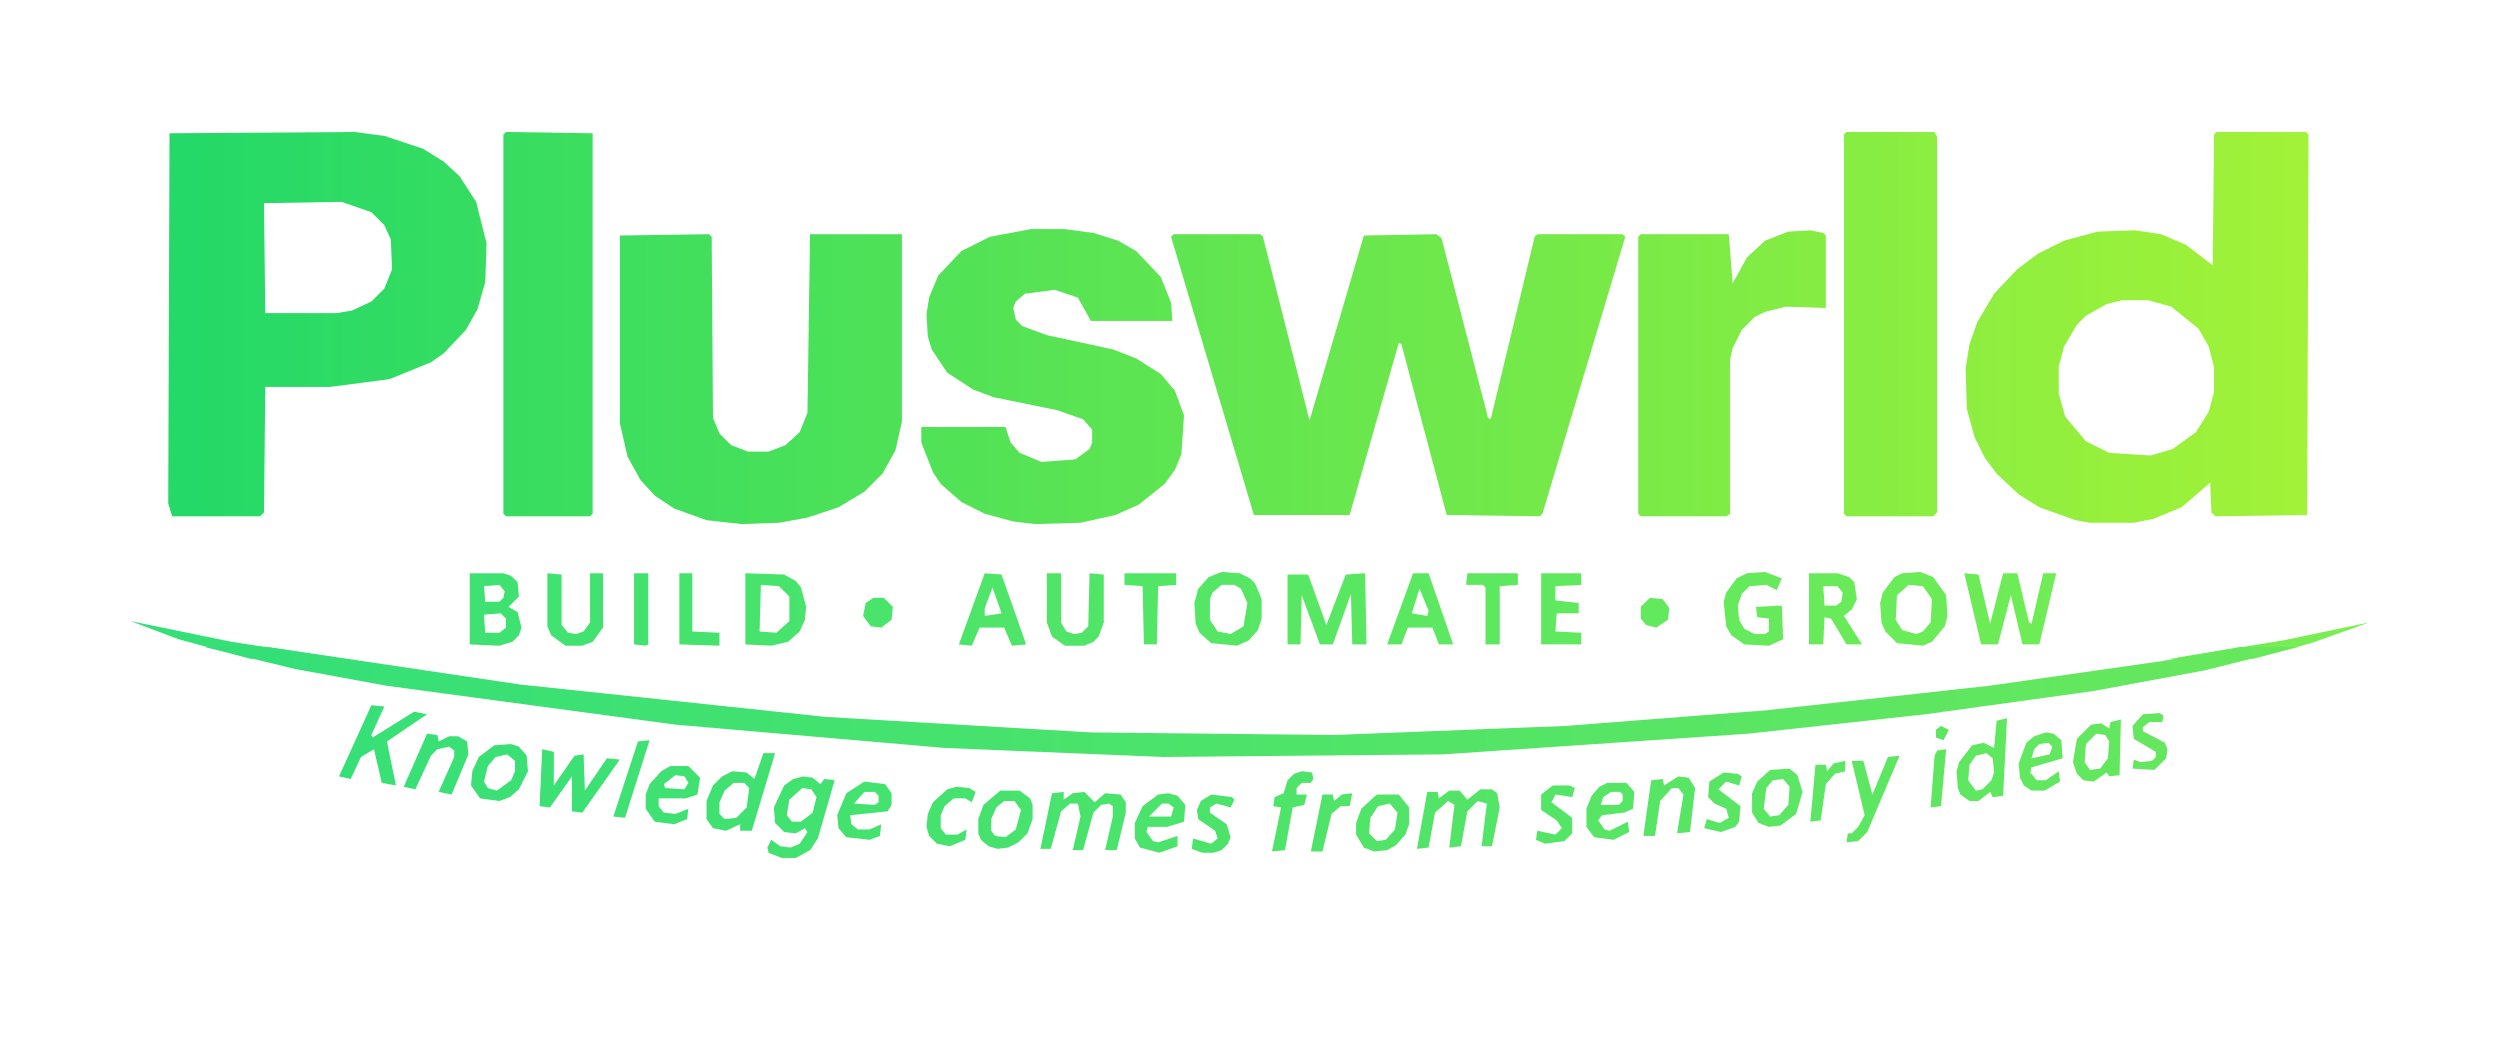
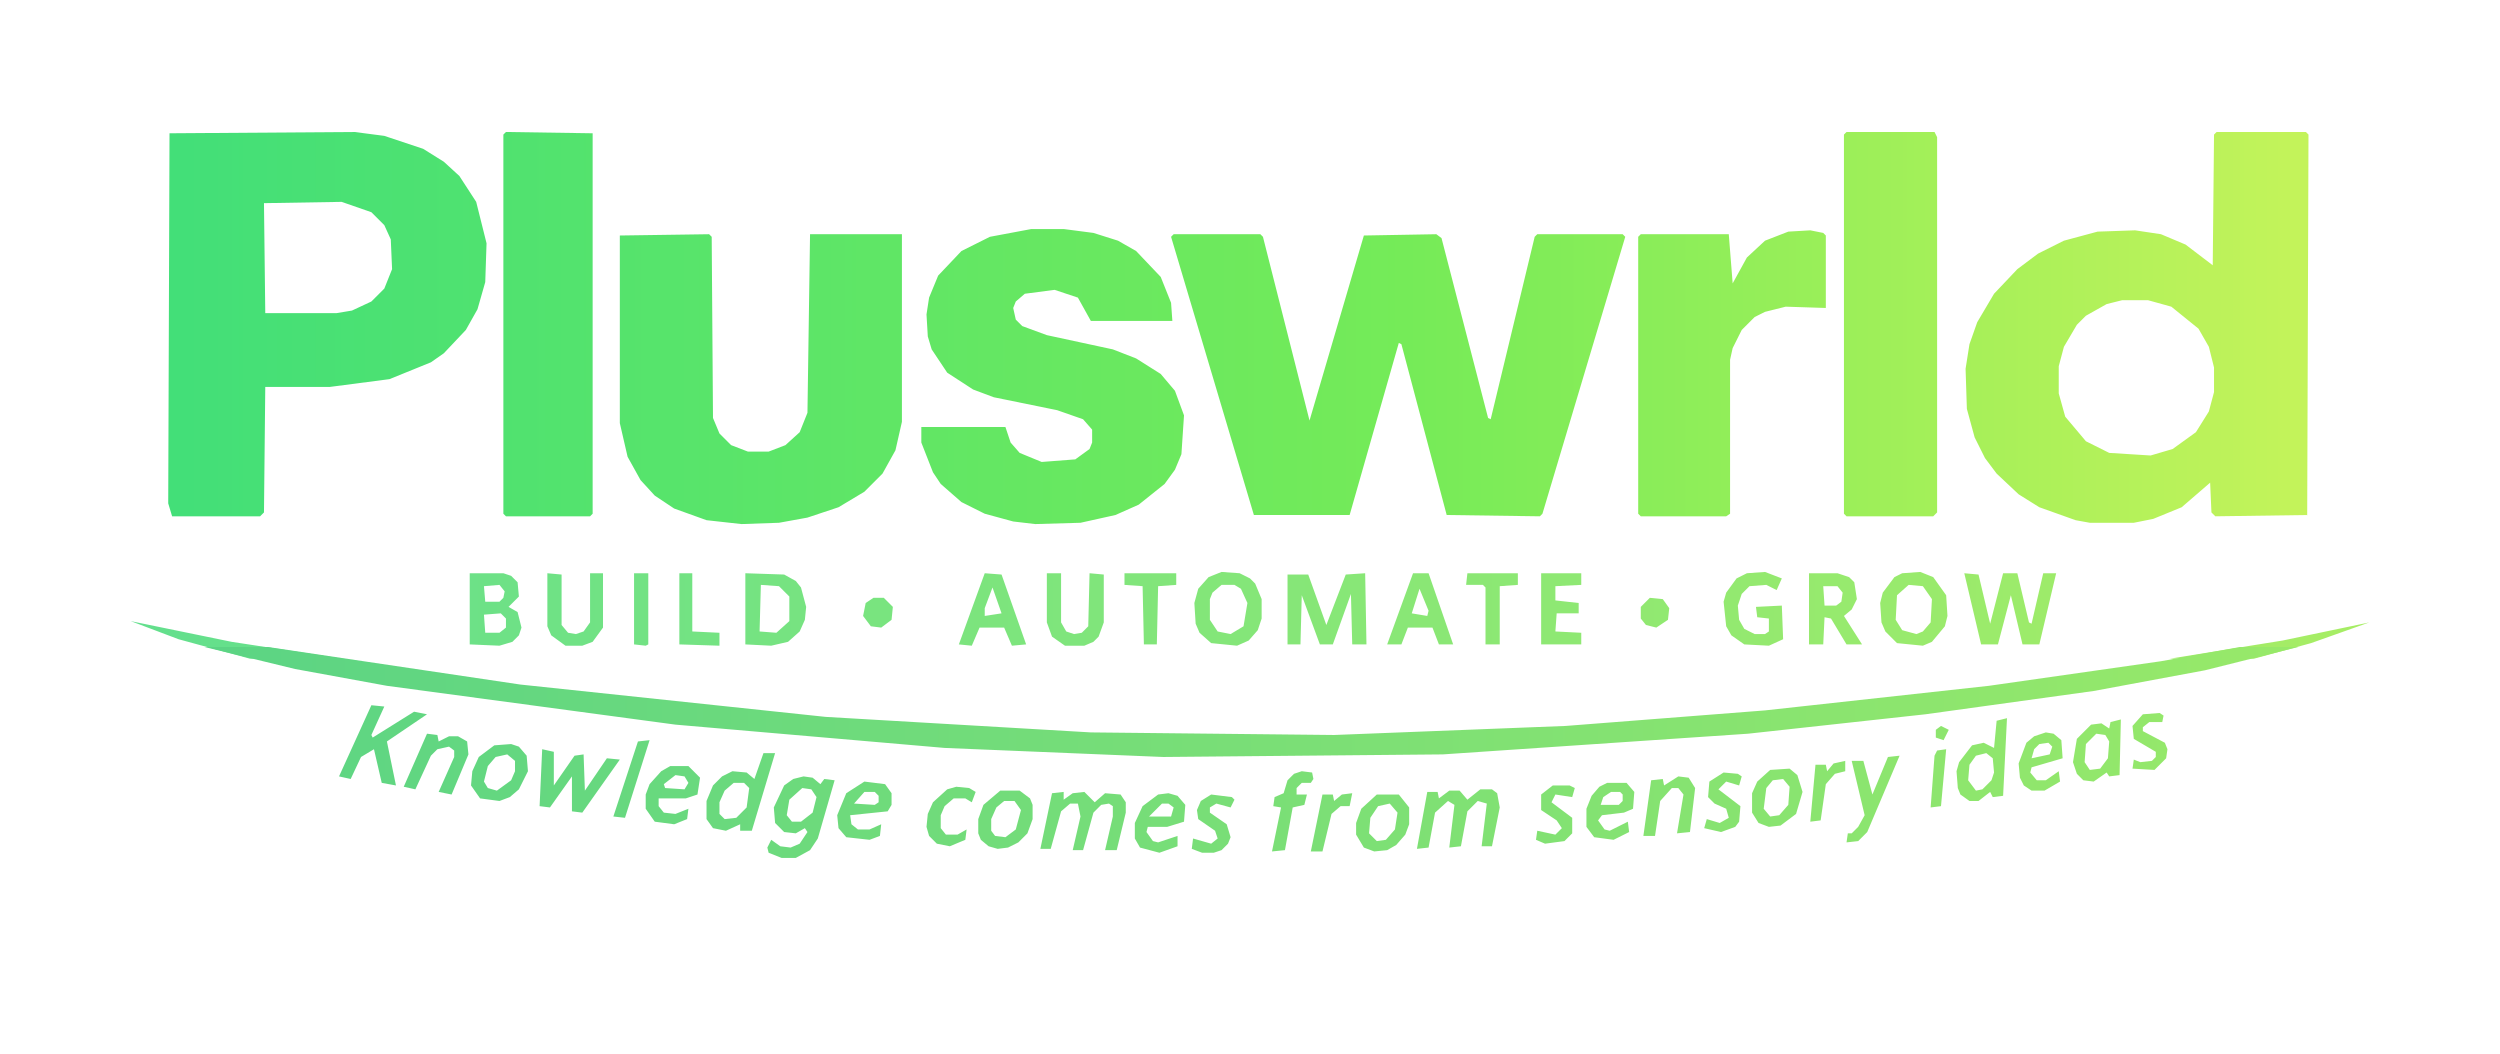
<svg xmlns="http://www.w3.org/2000/svg" width="1932" height="814" viewBox="0 0 1932 814" role="img" aria-labelledby="title desc" shape-rendering="geometricPrecision">
  <defs>
    <linearGradient id="word" x1="0" y1="0" x2="1" y2="0">
-       <stop offset="0" stop-color="#24d968" />
-       <stop offset="1" stop-color="#a1f238" />
+       <stop offset="0" stop-color="#43df78" />
+       <stop offset="0.58" stop-color="#75eb58" />
+       <stop offset="1" stop-color="#c3f35a" />
    </linearGradient>
    <linearGradient id="mid" x1="0" y1="0" x2="1" y2="0">
-       <stop offset="0" stop-color="#33df78" />
-       <stop offset="1" stop-color="#79ee50" />
+       <stop offset="0" stop-color="#62df8d" />
+       <stop offset="1" stop-color="#a7ed64" />
    </linearGradient>
    <linearGradient id="low" x1="0" y1="0" x2="1" y2="0">
-       <stop offset="0" stop-color="#33df78" />
-       <stop offset="1" stop-color="#68e85c" />
+       <stop offset="0" stop-color="#5bd484" />
+       <stop offset="1" stop-color="#98e969" />
    </linearGradient>
  </defs>
  <path d="M 905,183 L 969,398 L 1043,398 L 1081,265 L 1083,266 L 1118,398 L 1190,399 L 1192,397 L 1256,183 L 1254,181 L 1188,181 L 1186,183 L 1152,324 L 1150,323 L 1114,184 L 1110,181 L 1054,182 L 1012,325 L 976,183 L 974,181 L 907,181 Z M 479,182 L 479,327 L 485,353 L 495,371 L 506,383 L 521,393 L 546,402 L 573,405 L 602,404 L 624,400 L 648,392 L 668,380 L 682,366 L 692,348 L 697,326 L 697,181 L 626,181 L 624,319 L 618,334 L 607,344 L 594,349 L 578,349 L 565,344 L 556,335 L 551,323 L 550,183 L 548,181 Z M 1409,180 L 1399,178 L 1382,179 L 1364,186 L 1350,199 L 1339,219 L 1336,181 L 1268,181 L 1266,183 L 1266,397 L 1268,399 L 1334,399 L 1337,397 L 1337,278 L 1339,269 L 1346,255 L 1356,245 L 1364,241 L 1380,237 L 1411,238 L 1411,182 Z M 765,183 L 743,194 L 725,213 L 718,230 L 716,243 L 717,260 L 720,270 L 732,288 L 752,301 L 768,307 L 817,317 L 837,324 L 844,332 L 844,342 L 842,347 L 831,355 L 805,357 L 788,350 L 781,342 L 777,330 L 712,330 L 712,342 L 721,365 L 727,374 L 743,388 L 761,397 L 783,403 L 800,405 L 835,404 L 862,398 L 880,390 L 900,374 L 908,363 L 913,351 L 915,321 L 908,302 L 897,289 L 878,277 L 860,270 L 809,259 L 790,252 L 785,247 L 783,238 L 785,233 L 792,227 L 815,224 L 833,230 L 843,248 L 906,248 L 905,234 L 897,214 L 878,194 L 864,186 L 845,180 L 822,177 L 797,177 Z M 1782,102 L 1713,102 L 1711,104 L 1710,205 L 1689,189 L 1670,181 L 1650,178 L 1621,179 L 1595,186 L 1575,196 L 1559,208 L 1541,227 L 1528,249 L 1522,266 L 1519,285 L 1520,316 L 1526,338 L 1534,354 L 1543,366 L 1560,382 L 1576,392 L 1604,402 L 1615,404 L 1649,404 L 1664,401 L 1686,392 L 1708,373 L 1709,396 L 1712,399 L 1783,398 L 1784,104 Z M 1628,235 L 1640,232 L 1660,232 L 1678,237 L 1699,254 L 1707,268 L 1711,284 L 1711,303 L 1707,318 L 1697,334 L 1679,347 L 1662,352 L 1630,350 L 1612,341 L 1596,322 L 1591,304 L 1591,283 L 1595,268 L 1605,251 L 1612,244 Z M 1427,102 L 1425,104 L 1425,397 L 1427,399 L 1494,399 L 1497,396 L 1497,106 L 1495,102 Z M 391,102 L 389,104 L 389,397 L 391,399 L 456,399 L 458,397 L 458,103 Z M 327,115 L 297,105 L 274,102 L 131,103 L 130,389 L 133,399 L 201,399 L 204,396 L 205,299 L 255,299 L 301,293 L 333,280 L 343,273 L 360,255 L 369,239 L 375,218 L 376,188 L 368,156 L 355,136 L 343,125 Z M 204,157 L 264,156 L 287,164 L 297,174 L 302,185 L 303,208 L 297,223 L 287,233 L 272,240 L 260,242 L 205,242 Z" fill="url(#word)" fill-rule="evenodd" />
  <path d="M 1831,481 L 1764,495 L 1677,509 L 1742,509 L 1786,497 Z M 101,480 L 138,494 L 193,509 L 264,509 L 179,496 Z M 1275,462 L 1268,469 L 1268,478 L 1272,483 L 1280,485 L 1289,479 L 1290,470 L 1285,463 Z M 675,462 L 669,466 L 667,476 L 673,484 L 681,485 L 689,479 L 690,469 L 683,462 Z M 1518,443 L 1531,498 L 1544,498 L 1554,460 L 1563,498 L 1576,498 L 1589,443 L 1579,443 L 1570,482 L 1568,481 L 1559,443 L 1548,443 L 1538,482 L 1529,444 Z M 1398,443 L 1398,498 L 1409,498 L 1410,477 L 1415,478 L 1427,498 L 1439,498 L 1425,476 L 1431,471 L 1435,463 L 1433,450 L 1429,446 L 1420,443 Z M 1409,453 L 1420,453 L 1424,458 L 1423,465 L 1419,468 L 1410,468 Z M 1191,443 L 1191,498 L 1222,498 L 1222,489 L 1202,488 L 1203,474 L 1220,474 L 1220,466 L 1202,464 L 1202,453 L 1222,452 L 1222,443 Z M 1134,443 L 1133,452 L 1146,452 L 1148,454 L 1148,498 L 1159,498 L 1159,453 L 1173,452 L 1173,443 Z M 1092,443 L 1072,498 L 1083,498 L 1088,485 L 1107,485 L 1112,498 L 1123,498 L 1104,443 Z M 1097,455 L 1104,472 L 1103,476 L 1091,474 Z M 995,444 L 995,498 L 1005,498 L 1006,460 L 1020,498 L 1030,498 L 1044,459 L 1045,498 L 1056,498 L 1055,443 L 1040,444 L 1025,483 L 1011,444 Z M 869,443 L 869,452 L 883,453 L 884,498 L 894,498 L 895,453 L 909,452 L 909,443 Z M 809,443 L 809,481 L 813,492 L 823,499 L 838,499 L 845,496 L 849,492 L 853,481 L 853,444 L 842,443 L 841,484 L 836,489 L 830,490 L 824,488 L 820,481 L 820,443 Z M 761,443 L 741,498 L 751,499 L 757,485 L 776,485 L 782,499 L 793,498 L 774,444 Z M 767,454 L 774,474 L 761,476 L 761,470 Z M 576,443 L 576,498 L 596,499 L 609,496 L 618,488 L 622,479 L 623,469 L 619,454 L 615,449 L 606,444 Z M 588,452 L 602,453 L 610,461 L 610,480 L 600,489 L 587,488 Z M 525,443 L 525,498 L 556,499 L 556,489 L 535,488 L 535,443 Z M 490,443 L 490,498 L 499,499 L 501,498 L 501,443 Z M 423,443 L 423,484 L 426,491 L 437,499 L 450,499 L 458,496 L 466,485 L 466,443 L 456,443 L 456,481 L 451,488 L 445,490 L 439,489 L 434,483 L 434,444 Z M 363,443 L 363,498 L 386,499 L 396,496 L 401,491 L 403,485 L 400,473 L 393,469 L 401,461 L 400,450 L 395,445 L 389,443 Z M 374,475 L 387,474 L 391,478 L 391,485 L 386,489 L 375,489 Z M 374,453 L 386,452 L 390,457 L 389,462 L 386,465 L 375,465 Z M 1470,443 L 1464,446 L 1455,458 L 1453,466 L 1454,481 L 1457,488 L 1466,497 L 1486,499 L 1493,496 L 1503,484 L 1505,476 L 1504,460 L 1494,446 L 1484,442 Z M 1475,452 L 1486,453 L 1493,463 L 1492,481 L 1486,488 L 1481,490 L 1470,487 L 1465,479 L 1466,460 Z M 1350,443 L 1342,447 L 1334,458 L 1332,465 L 1334,484 L 1338,491 L 1348,498 L 1367,499 L 1378,494 L 1377,468 L 1357,469 L 1358,477 L 1367,478 L 1367,488 L 1364,490 L 1356,490 L 1348,486 L 1344,479 L 1343,468 L 1346,459 L 1352,453 L 1365,452 L 1373,456 L 1377,447 L 1364,442 Z M 944,442 L 934,446 L 926,455 L 923,466 L 924,482 L 927,489 L 936,497 L 956,499 L 965,495 L 972,487 L 975,478 L 975,463 L 970,451 L 966,447 L 958,443 Z M 944,452 L 954,452 L 959,455 L 964,466 L 961,484 L 951,490 L 941,488 L 935,479 L 935,463 L 937,458 Z" fill="url(#mid)" fill-rule="evenodd" />
  <path d="M 952,616 L 936,614 L 928,619 L 925,626 L 926,633 L 939,642 L 941,648 L 936,652 L 922,648 L 921,656 L 929,659 L 938,659 L 944,657 L 949,652 L 951,647 L 948,637 L 935,628 L 935,624 L 940,621 L 951,624 L 954,618 Z M 1081,614 L 1064,614 L 1052,625 L 1048,636 L 1048,645 L 1054,655 L 1062,658 L 1072,657 L 1079,653 L 1086,645 L 1089,637 L 1089,624 Z M 1074,621 L 1080,628 L 1078,641 L 1071,649 L 1064,650 L 1058,644 L 1059,632 L 1065,623 Z M 1045,613 L 1037,614 L 1031,619 L 1030,614 L 1022,614 L 1013,658 L 1022,658 L 1029,629 L 1036,623 L 1043,623 Z M 910,615 L 903,613 L 895,614 L 883,623 L 877,636 L 877,648 L 881,655 L 896,659 L 910,654 L 910,646 L 895,651 L 891,650 L 886,643 L 887,639 L 902,639 L 915,635 L 916,622 Z M 907,624 L 905,631 L 888,631 L 898,621 L 903,621 Z M 813,613 L 804,656 L 812,656 L 820,627 L 827,621 L 833,621 L 835,631 L 829,657 L 837,657 L 845,628 L 851,622 L 857,621 L 860,623 L 860,631 L 854,657 L 863,657 L 870,628 L 870,620 L 866,614 L 854,613 L 846,620 L 838,612 L 829,613 L 822,618 L 822,612 Z M 1157,613 L 1153,610 L 1144,610 L 1134,618 L 1128,611 L 1120,611 L 1112,617 L 1111,612 L 1103,612 L 1095,656 L 1104,655 L 1109,628 L 1119,619 L 1124,622 L 1120,655 L 1129,654 L 1134,627 L 1142,619 L 1149,621 L 1145,654 L 1153,654 L 1159,624 Z M 788,611 L 773,611 L 760,622 L 756,633 L 756,644 L 758,649 L 764,654 L 771,656 L 779,655 L 787,651 L 794,644 L 798,633 L 798,622 L 796,617 Z M 784,619 L 789,626 L 785,641 L 777,647 L 769,646 L 766,642 L 766,633 L 770,624 L 776,619 Z M 749,609 L 739,608 L 732,610 L 721,620 L 717,629 L 716,639 L 718,646 L 724,652 L 734,654 L 746,649 L 747,641 L 740,645 L 731,645 L 727,640 L 727,630 L 730,623 L 737,617 L 746,617 L 751,620 L 754,612 Z M 1213,607 L 1200,607 L 1191,614 L 1191,626 L 1203,634 L 1207,640 L 1202,645 L 1188,642 L 1187,649 L 1194,652 L 1209,650 L 1215,644 L 1215,632 L 1199,620 L 1202,614 L 1215,616 L 1217,609 Z M 1257,605 L 1242,605 L 1236,608 L 1230,615 L 1226,625 L 1226,639 L 1232,647 L 1247,649 L 1259,643 L 1258,635 L 1244,642 L 1240,641 L 1235,634 L 1238,630 L 1255,628 L 1262,625 L 1263,612 Z M 1237,622 L 1239,616 L 1245,612 L 1252,612 L 1254,614 L 1254,619 L 1251,622 Z M 684,606 L 668,604 L 654,613 L 647,630 L 648,640 L 654,647 L 672,649 L 680,646 L 681,637 L 672,641 L 663,641 L 658,637 L 657,630 L 686,627 L 689,622 L 689,613 Z M 660,621 L 668,612 L 676,612 L 679,615 L 679,620 L 676,622 Z M 1305,601 L 1297,600 L 1286,607 L 1285,602 L 1276,603 L 1270,646 L 1279,646 L 1283,619 L 1292,609 L 1297,609 L 1301,614 L 1296,644 L 1306,643 L 1310,609 Z M 645,603 L 637,602 L 634,606 L 628,601 L 621,600 L 613,602 L 606,607 L 598,624 L 599,636 L 606,643 L 615,644 L 622,640 L 624,643 L 618,652 L 611,655 L 603,654 L 596,649 L 593,655 L 594,659 L 604,663 L 615,663 L 626,657 L 632,648 Z M 627,610 L 631,616 L 628,628 L 619,635 L 612,635 L 608,630 L 610,618 L 620,609 Z M 1343,598 L 1332,597 L 1321,604 L 1320,616 L 1325,621 L 1334,625 L 1336,632 L 1329,636 L 1319,633 L 1317,640 L 1330,643 L 1341,639 L 1344,635 L 1345,623 L 1328,610 L 1334,604 L 1344,607 L 1346,600 Z M 1014,597 L 1006,596 L 1000,598 L 995,603 L 992,613 L 985,616 L 984,623 L 990,624 L 983,658 L 993,657 L 999,624 L 1008,622 L 1010,614 L 1002,614 L 1002,609 L 1006,605 L 1013,605 L 1015,602 Z M 1383,594 L 1368,595 L 1358,604 L 1354,613 L 1354,628 L 1359,636 L 1367,639 L 1376,638 L 1388,629 L 1393,612 L 1389,599 Z M 1378,602 L 1383,608 L 1382,622 L 1375,630 L 1368,631 L 1363,625 L 1365,609 L 1370,603 Z M 532,592 L 518,592 L 511,596 L 502,606 L 499,614 L 499,625 L 506,635 L 521,637 L 531,633 L 532,625 L 522,629 L 513,628 L 509,623 L 509,617 L 530,617 L 539,614 L 541,601 Z M 513,606 L 522,599 L 529,600 L 532,605 L 529,610 L 514,609 Z M 1426,588 L 1417,590 L 1412,596 L 1411,591 L 1403,591 L 1399,635 L 1407,634 L 1411,606 L 1418,598 L 1426,596 Z M 1468,584 L 1459,585 L 1447,614 L 1440,588 L 1431,588 L 1441,630 L 1436,639 L 1431,644 L 1428,644 L 1427,651 L 1436,650 L 1443,643 Z M 599,582 L 590,582 L 583,602 L 577,597 L 566,596 L 558,600 L 551,607 L 546,619 L 546,633 L 551,640 L 561,642 L 572,637 L 572,642 L 581,642 Z M 575,605 L 579,609 L 577,624 L 569,632 L 560,633 L 556,629 L 556,620 L 560,611 L 567,605 Z M 1504,579 L 1497,580 L 1495,584 L 1492,624 L 1500,623 Z M 417,623 L 425,624 L 442,600 L 442,627 L 450,628 L 479,587 L 469,586 L 452,611 L 451,583 L 444,584 L 428,607 L 428,581 L 419,579 Z M 401,577 L 395,575 L 382,576 L 370,585 L 365,596 L 364,607 L 371,617 L 386,619 L 394,616 L 401,610 L 408,596 L 407,584 Z M 392,583 L 398,588 L 398,596 L 395,603 L 384,611 L 377,609 L 374,604 L 377,592 L 383,585 Z M 502,572 L 493,573 L 474,631 L 483,632 Z M 330,567 L 312,608 L 321,610 L 333,584 L 338,579 L 347,577 L 351,580 L 351,585 L 339,612 L 349,614 L 362,583 L 361,573 L 354,569 L 347,569 L 339,573 L 338,568 Z M 1587,567 L 1581,566 L 1572,569 L 1566,574 L 1560,590 L 1561,601 L 1564,607 L 1570,611 L 1580,611 L 1592,604 L 1591,596 L 1581,603 L 1574,603 L 1569,597 L 1570,593 L 1594,586 L 1593,572 Z M 1586,577 L 1584,583 L 1570,586 L 1572,579 L 1576,575 L 1583,574 Z M 1500,561 L 1496,564 L 1496,570 L 1502,572 L 1506,564 Z M 1639,556 L 1631,558 L 1630,563 L 1624,559 L 1616,560 L 1605,571 L 1602,589 L 1605,598 L 1610,603 L 1618,604 L 1628,597 L 1630,600 L 1638,599 Z M 1627,568 L 1630,573 L 1629,586 L 1623,594 L 1615,595 L 1611,589 L 1612,575 L 1620,567 Z M 1551,555 L 1543,557 L 1541,578 L 1533,574 L 1524,576 L 1514,589 L 1512,596 L 1513,609 L 1515,614 L 1522,619 L 1529,619 L 1538,612 L 1540,616 L 1548,615 Z M 1535,582 L 1540,586 L 1541,597 L 1539,603 L 1532,610 L 1527,611 L 1521,603 L 1522,591 L 1527,584 Z M 1669,551 L 1656,552 L 1648,561 L 1649,571 L 1666,581 L 1666,585 L 1663,588 L 1654,589 L 1649,587 L 1648,594 L 1665,595 L 1674,586 L 1675,579 L 1673,574 L 1656,565 L 1656,562 L 1661,558 L 1671,558 L 1672,553 Z M 287,545 L 262,600 L 271,602 L 279,585 L 289,579 L 295,605 L 306,607 L 299,573 L 330,552 L 320,550 L 288,570 L 287,568 L 297,546 Z M 158,500 L 228,517 L 299,530 L 522,560 L 730,578 L 899,585 L 1115,583 L 1351,567 L 1488,552 L 1618,534 L 1704,518 L 1776,500 L 1731,500 L 1670,511 L 1537,530 L 1364,549 L 1210,561 L 1031,568 L 843,566 L 638,554 L 402,529 L 207,500 Z" fill="url(#low)" fill-rule="evenodd" />
</svg>
